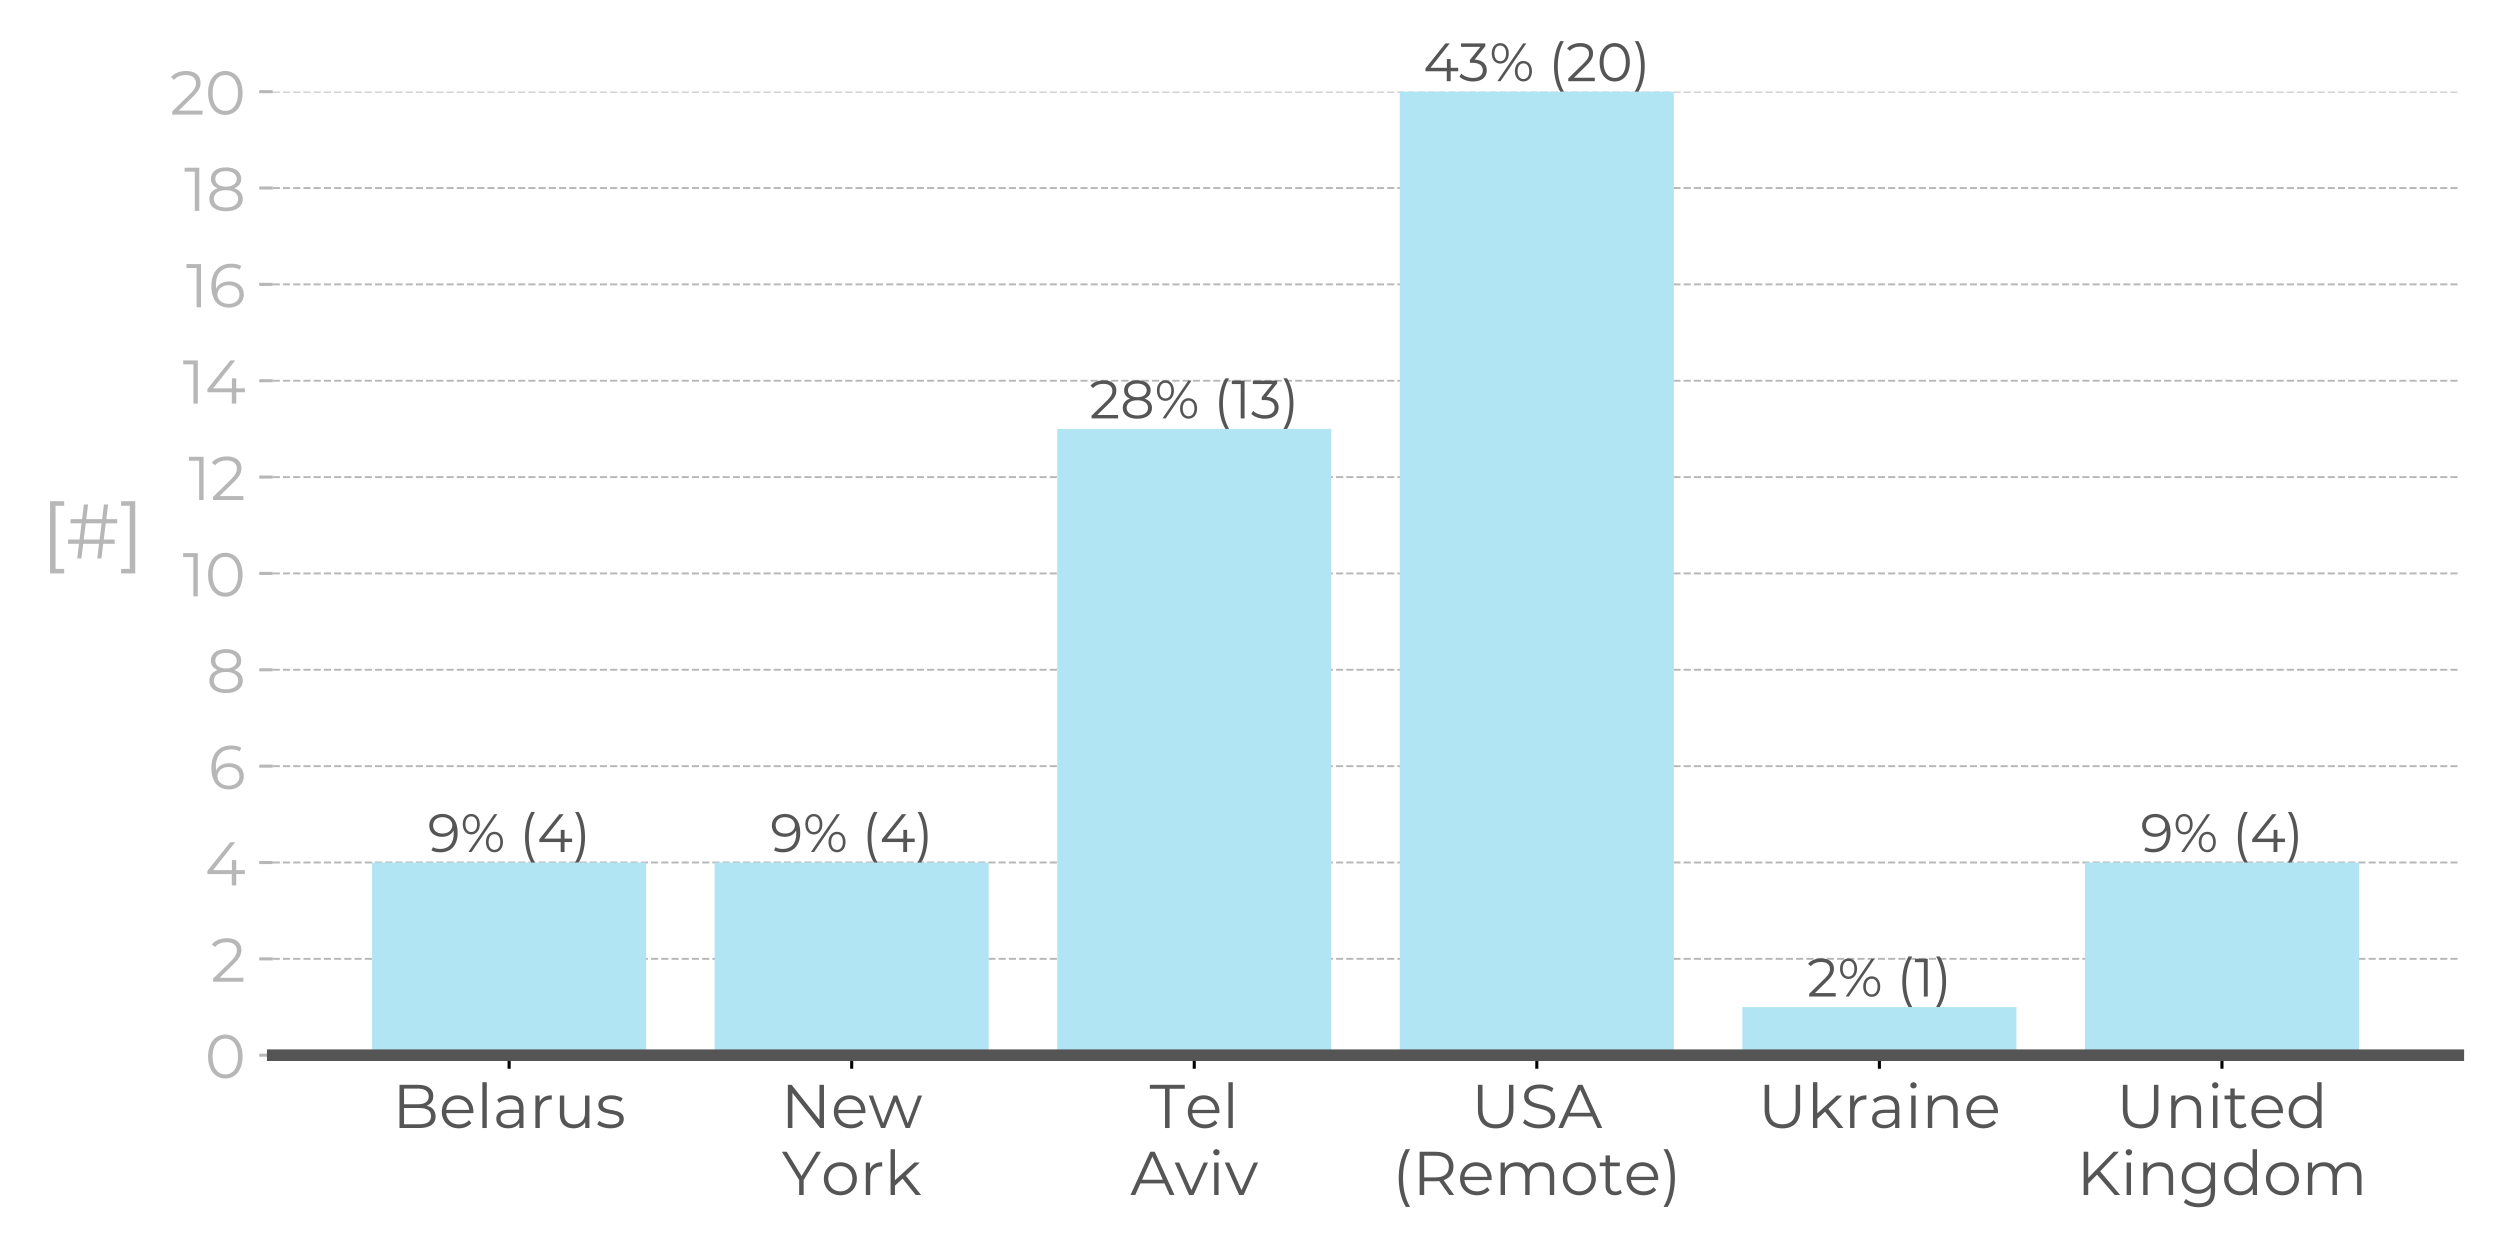
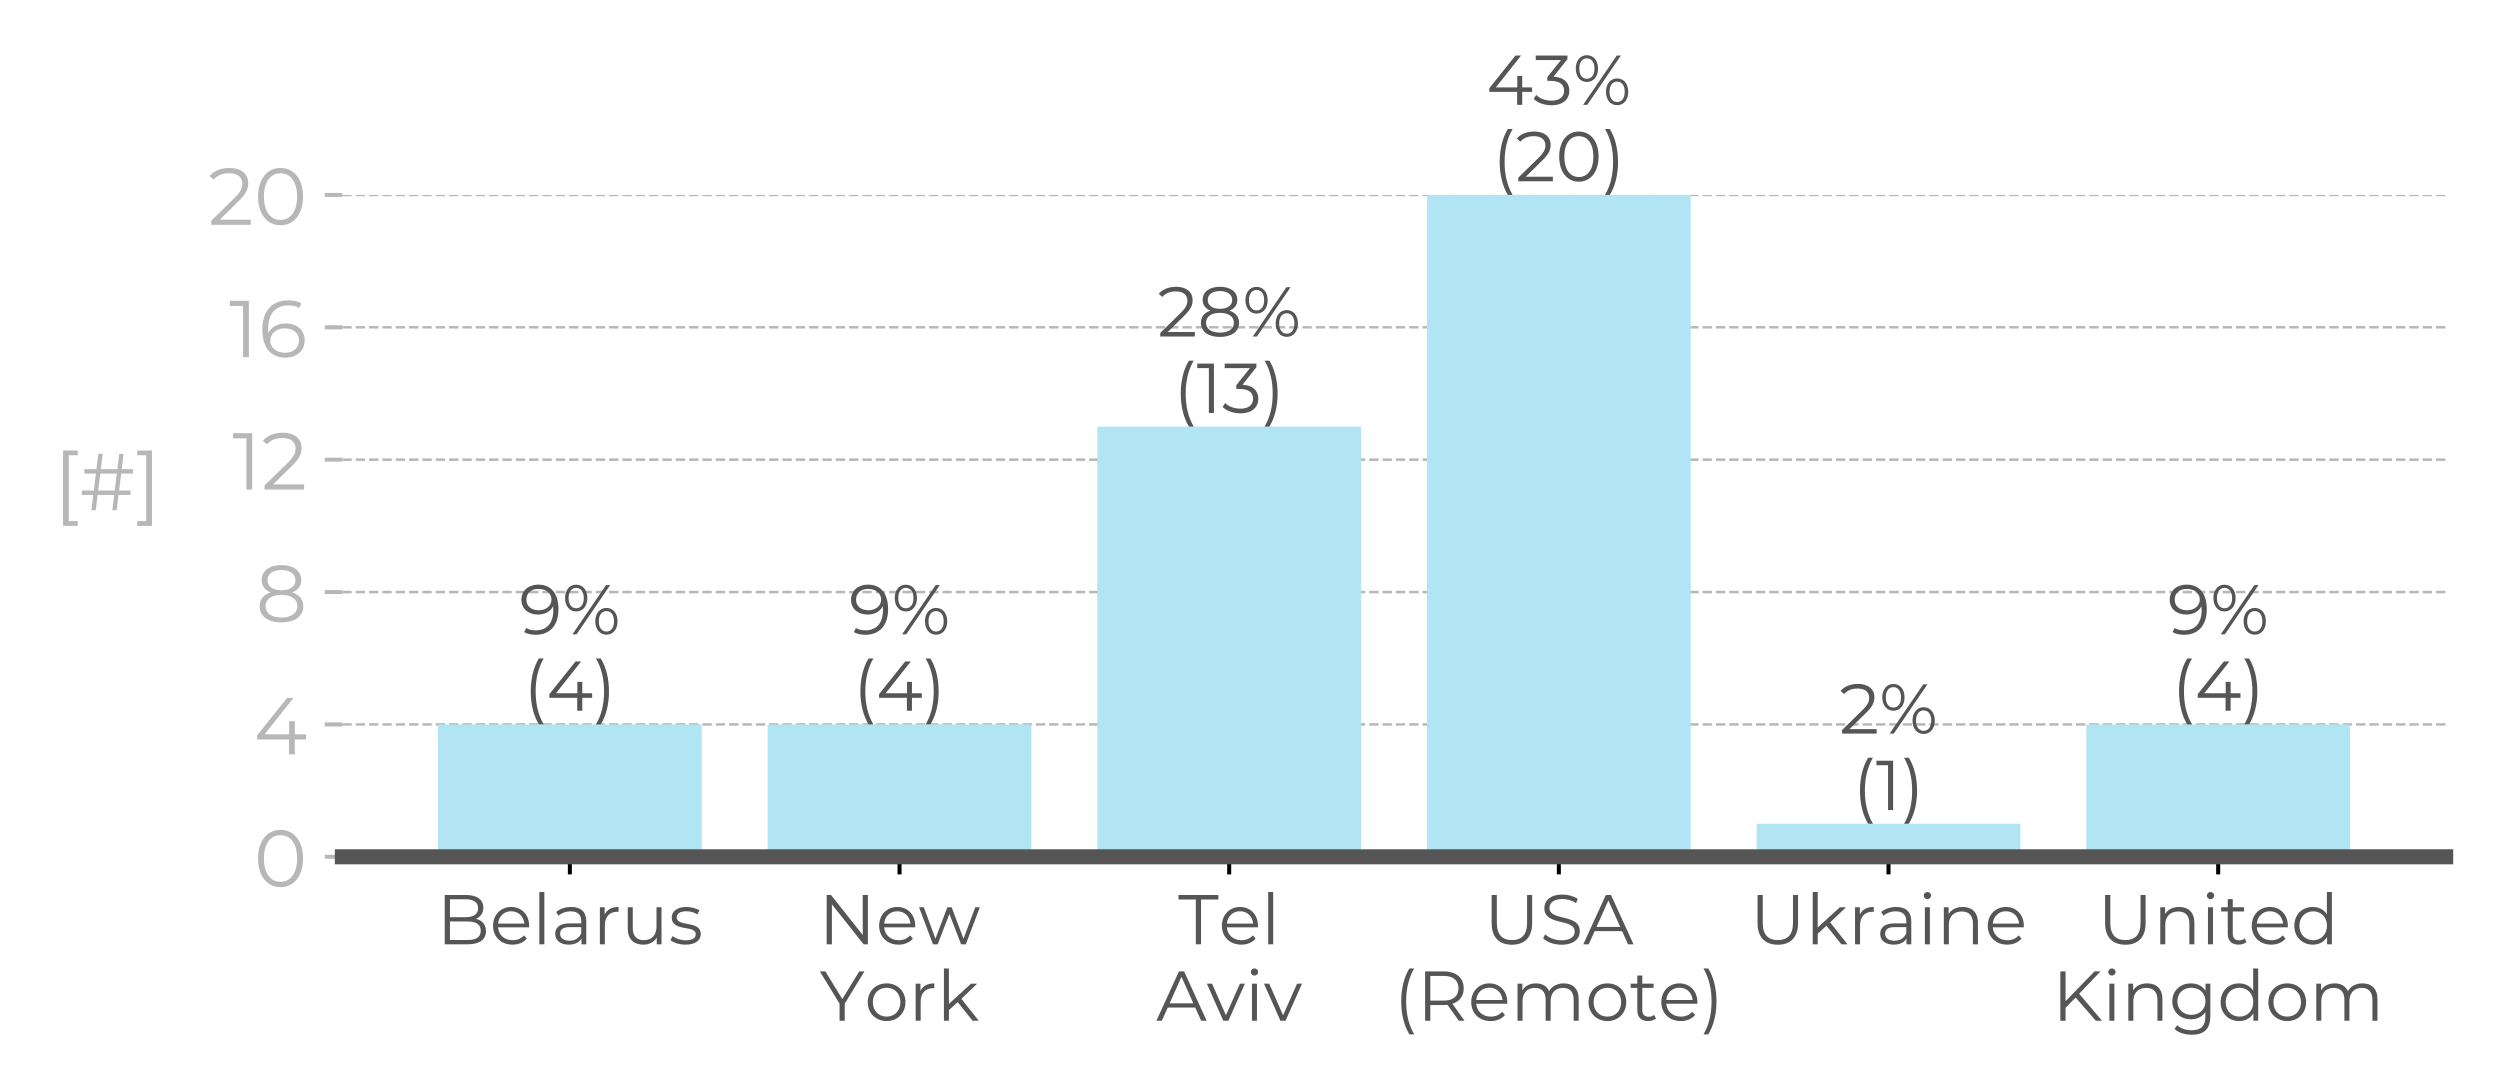
- <svg xmlns="http://www.w3.org/2000/svg" xmlns:xlink="http://www.w3.org/1999/xlink" width="648pt" height="324pt" viewBox="0 0 648 324" version="1.1">
+ <svg xmlns="http://www.w3.org/2000/svg" xmlns:xlink="http://www.w3.org/1999/xlink" width="496.8pt" height="216pt" viewBox="0 0 496.8 216" version="1.1">
  <defs>
    <style type="text/css">*{stroke-linejoin: round; stroke-linecap: butt}</style>
  </defs>
  <g id="figure_1">
    <g id="patch_1">
-       <path d="M 0 324  L 648 324  L 648 0  L 0 0  L 0 324  z " style="fill: none" />
+       <path d="M 0 216  L 496.8 216  L 496.8 0  L 0 0  L 0 216  z " style="fill: none" />
    </g>
    <g id="axes_1">
      <g id="patch_2">
-         <path d="M 70.695 273.512  L 637.2 273.512  L 637.2 23.76  L 70.695 23.76  L 70.695 273.512  z " style="fill: none" />
+         <path d="M 68.04 170.264  L 486 170.264  L 486 38.736  L 68.04 38.736  L 68.04 170.264  z " style="fill: none" />
      </g>
      <g id="matplotlib.axis_1">
        <g id="xtick_1">
          <g id="line2d_1">
            <defs>
-               <path id="m03cb2750bc" d="M 0 0  L 0 3.5  " style="stroke: #000000; stroke-width: 0.8" />
+               <path id="mdd202eb6e7" d="M 0 0  L 0 3.5  " style="stroke: #000000; stroke-width: 0.8" />
            </defs>
            <g>
-               <use xlink:href="#m03cb2750bc" x="131.963" y="273.512" style="stroke: #000000; stroke-width: 0.8" />
+               <use xlink:href="#mdd202eb6e7" x="113.243" y="170.264" style="stroke: #000000; stroke-width: 0.8" />
            </g>
          </g>
          <g id="text_1">
-             <g style="fill: #555555" transform="translate(101.7215 292.3845)scale(0.16 -0.16)">
+             <g style="fill: #555555" transform="translate(86.78148 187.6524)scale(0.14 -0.14)">
              <defs>
                <path id="Montserrat-Regular-42" d="M 3552 2310  C 3962 2477 4237 2816 4237 3328  C 4237 4058 3661 4480 2662 4480  L 730 4480  L 730 0  L 2790 0  C 3910 0 4474 435 4474 1197  C 4474 1805 4128 2182 3552 2310  z M 2630 4090  C 3347 4090 3763 3814 3763 3277  C 3763 2739 3347 2464 2630 2464  L 1203 2464  L 1203 4090  L 2630 4090  z M 2784 390  L 1203 390  L 1203 2074  L 2784 2074  C 3571 2074 4000 1818 4000 1235  C 4000 646 3571 390 2784 390  z " transform="scale(0.015625)" />
                <path id="Montserrat-Regular-65" d="M 3571 1683  C 3571 2694 2886 3392 1939 3392  C 992 3392 294 2682 294 1683  C 294 685 1011 -32 2061 -32  C 2592 -32 3059 160 3360 518  L 3104 813  C 2848 518 2483 371 2074 371  C 1338 371 800 838 749 1542  L 3565 1542  C 3565 1594 3571 1645 3571 1683  z M 1939 3002  C 2598 3002 3078 2541 3136 1882  L 749 1882  C 806 2541 1286 3002 1939 3002  z " transform="scale(0.015625)" />
                <path id="Montserrat-Regular-6c" d="M 634 0  L 1088 0  L 1088 4749  L 634 4749  L 634 0  z " transform="scale(0.015625)" />
                <path id="Montserrat-Regular-61" d="M 1811 3392  C 1280 3392 781 3226 442 2938  L 646 2598  C 922 2842 1331 2995 1766 2995  C 2394 2995 2720 2682 2720 2106  L 2720 1901  L 1651 1901  C 685 1901 352 1466 352 947  C 352 365 819 -32 1581 -32  C 2138 -32 2534 179 2739 525  L 2739 0  L 3174 0  L 3174 2086  C 3174 2957 2682 3392 1811 3392  z M 1651 326  C 1114 326 800 570 800 960  C 800 1306 1011 1562 1664 1562  L 2720 1562  L 2720 1011  C 2541 570 2163 326 1651 326  z " transform="scale(0.015625)" />
                <path id="Montserrat-Regular-72" d="M 1069 2707  L 1069 3366  L 634 3366  L 634 0  L 1088 0  L 1088 1715  C 1088 2509 1517 2957 2221 2957  C 2253 2957 2291 2950 2330 2950  L 2330 3392  C 1709 3392 1280 3155 1069 2707  z " transform="scale(0.015625)" />
                <path id="Montserrat-Regular-75" d="M 3213 3366  L 3213 1600  C 3213 832 2771 378 2067 378  C 1427 378 1056 742 1056 1459  L 1056 3366  L 602 3366  L 602 1414  C 602 448 1165 -32 2022 -32  C 2560 -32 2995 205 3232 614  L 3232 0  L 3667 0  L 3667 3366  L 3213 3366  z " transform="scale(0.015625)" />
                <path id="Montserrat-Regular-73" d="M 1536 -32  C 2413 -32 2925 346 2925 928  C 2925 2221 742 1536 742 2445  C 742 2765 1011 3002 1619 3002  C 1965 3002 2317 2918 2611 2714  L 2810 3078  C 2528 3270 2054 3392 1619 3392  C 762 3392 288 2982 288 2432  C 288 1101 2470 1792 2470 915  C 2470 582 2208 365 1568 365  C 1094 365 640 531 371 742  L 166 384  C 442 147 979 -32 1536 -32  z " transform="scale(0.015625)" />
              </defs>
              <use xlink:href="#Montserrat-Regular-42" />
              <use xlink:href="#Montserrat-Regular-65" x="75.4" />
              <use xlink:href="#Montserrat-Regular-6c" x="135.8" />
              <use xlink:href="#Montserrat-Regular-61" x="162.7" />
              <use xlink:href="#Montserrat-Regular-72" x="221.7" />
              <use xlink:href="#Montserrat-Regular-75" x="261.8" />
              <use xlink:href="#Montserrat-Regular-73" x="329.1" />
            </g>
          </g>
        </g>
        <g id="xtick_2">
          <g id="line2d_2">
            <g>
-               <use xlink:href="#m03cb2750bc" x="220.757" y="273.512" style="stroke: #000000; stroke-width: 0.8" />
+               <use xlink:href="#mdd202eb6e7" x="178.754" y="170.264" style="stroke: #000000; stroke-width: 0.8" />
            </g>
          </g>
          <g id="text_2">
-             <g style="fill: #555555" transform="translate(202.3879 292.3845)scale(0.16 -0.16)">
+             <g style="fill: #555555" transform="translate(162.6809 187.6524)scale(0.14 -0.14)">
              <defs>
                <path id="Montserrat-Regular-4e" d="M 4006 4480  L 4006 845  L 1120 4480  L 730 4480  L 730 0  L 1203 0  L 1203 3635  L 4083 0  L 4474 0  L 4474 4480  L 4006 4480  z " transform="scale(0.015625)" />
                <path id="Montserrat-Regular-77" d="M 5158 3366  L 4090 506  L 3014 3366  L 2624 3366  L 1542 506  L 486 3366  L 51 3366  L 1318 0  L 1747 0  L 2810 2758  L 3872 0  L 4301 0  L 5574 3366  L 5158 3366  z " transform="scale(0.015625)" />
              </defs>
              <use xlink:href="#Montserrat-Regular-4e" />
              <use xlink:href="#Montserrat-Regular-65" x="81.3" />
              <use xlink:href="#Montserrat-Regular-77" x="141.7" />
            </g>
-             <g style="fill: #555555" transform="translate(202.6454 309.7365)scale(0.16 -0.16)">
+             <g style="fill: #555555" transform="translate(162.9062 202.8354)scale(0.14 -0.14)">
              <defs>
                <path id="Montserrat-Regular-59" d="M 4058 4480  L 3584 4480  L 2048 1965  L 512 4480  L 6 4480  L 1798 1549  L 1798 0  L 2266 0  L 2266 1549  L 4058 4480  z " transform="scale(0.015625)" />
                <path id="Montserrat-Regular-6f" d="M 2010 -32  C 2995 -32 3718 685 3718 1683  C 3718 2682 2995 3392 2010 3392  C 1024 3392 294 2682 294 1683  C 294 685 1024 -32 2010 -32  z M 2010 371  C 1293 371 755 896 755 1683  C 755 2470 1293 2995 2010 2995  C 2726 2995 3258 2470 3258 1683  C 3258 896 2726 371 2010 371  z " transform="scale(0.015625)" />
                <path id="Montserrat-Regular-6b" d="M 3238 0  L 3795 0  L 2221 1990  L 3661 3366  L 3098 3366  L 1088 1530  L 1088 4749  L 634 4749  L 634 0  L 1088 0  L 1088 960  L 1882 1690  L 3238 0  z " transform="scale(0.015625)" />
              </defs>
              <use xlink:href="#Montserrat-Regular-59" />
              <use xlink:href="#Montserrat-Regular-6f" x="63.5" />
              <use xlink:href="#Montserrat-Regular-72" x="126.2" />
              <use xlink:href="#Montserrat-Regular-6b" x="166.3" />
            </g>
          </g>
        </g>
        <g id="xtick_3">
          <g id="line2d_3">
            <g>
-               <use xlink:href="#m03cb2750bc" x="309.551" y="273.512" style="stroke: #000000; stroke-width: 0.8" />
+               <use xlink:href="#mdd202eb6e7" x="244.265" y="170.264" style="stroke: #000000; stroke-width: 0.8" />
            </g>
          </g>
          <g id="text_3">
-             <g style="fill: #555555" transform="translate(297.9731 292.3845)scale(0.16 -0.16)">
+             <g style="fill: #555555" transform="translate(234.1342 187.6524)scale(0.14 -0.14)">
              <defs>
                <path id="Montserrat-Regular-54" d="M 1600 0  L 2074 0  L 2074 4070  L 3648 4070  L 3648 4480  L 26 4480  L 26 4070  L 1600 4070  L 1600 0  z " transform="scale(0.015625)" />
              </defs>
              <use xlink:href="#Montserrat-Regular-54" />
              <use xlink:href="#Montserrat-Regular-65" x="57.4" />
              <use xlink:href="#Montserrat-Regular-6c" x="117.8" />
            </g>
-             <g style="fill: #555555" transform="translate(292.9893 309.7365)scale(0.16 -0.16)">
+             <g style="fill: #555555" transform="translate(229.7734 202.8354)scale(0.14 -0.14)">
              <defs>
                <path id="Montserrat-Regular-41" d="M 4077 0  L 4576 0  L 2528 4480  L 2061 4480  L 13 0  L 506 0  L 1043 1197  L 3539 1197  L 4077 0  z M 1216 1581  L 2291 3987  L 3366 1581  L 1216 1581  z " transform="scale(0.015625)" />
                <path id="Montserrat-Regular-76" d="M 3014 3366  L 1741 499  L 480 3366  L 6 3366  L 1498 0  L 1965 0  L 3462 3366  L 3014 3366  z " transform="scale(0.015625)" />
                <path id="Montserrat-Regular-69" d="M 864 4102  C 1056 4102 1197 4250 1197 4435  C 1197 4608 1050 4749 864 4749  C 678 4749 531 4602 531 4429  C 531 4250 678 4102 864 4102  z M 634 0  L 1088 0  L 1088 3366  L 634 3366  L 634 0  z " transform="scale(0.015625)" />
              </defs>
              <use xlink:href="#Montserrat-Regular-41" />
              <use xlink:href="#Montserrat-Regular-76" x="71.7" />
              <use xlink:href="#Montserrat-Regular-69" x="125.9" />
              <use xlink:href="#Montserrat-Regular-76" x="152.8" />
            </g>
          </g>
        </g>
        <g id="xtick_4">
          <g id="line2d_4">
            <g>
-               <use xlink:href="#m03cb2750bc" x="398.344" y="273.512" style="stroke: #000000; stroke-width: 0.8" />
+               <use xlink:href="#mdd202eb6e7" x="309.775" y="170.264" style="stroke: #000000; stroke-width: 0.8" />
            </g>
          </g>
          <g id="text_4">
-             <g style="fill: #555555" transform="translate(381.3519 292.3845)scale(0.16 -0.16)">
+             <g style="fill: #555555" transform="translate(294.907 187.6524)scale(0.14 -0.14)">
              <defs>
                <path id="Montserrat-Regular-55" d="M 2534 -38  C 3680 -38 4371 627 4371 1914  L 4371 4480  L 3910 4480  L 3910 1933  C 3910 870 3411 384 2534 384  C 1664 384 1165 870 1165 1933  L 1165 4480  L 691 4480  L 691 1914  C 691 627 1389 -38 2534 -38  z " transform="scale(0.015625)" />
                <path id="Montserrat-Regular-53" d="M 1965 -38  C 3110 -38 3635 525 3635 1184  C 3635 2816 877 2074 877 3302  C 877 3750 1242 4115 2061 4115  C 2458 4115 2906 3994 3290 3744  L 3450 4122  C 3091 4371 2566 4518 2061 4518  C 922 4518 410 3949 410 3290  C 410 1632 3168 2387 3168 1158  C 3168 717 2803 365 1965 365  C 1376 365 806 595 486 909  L 301 544  C 634 198 1293 -38 1965 -38  z " transform="scale(0.015625)" />
              </defs>
              <use xlink:href="#Montserrat-Regular-55" />
              <use xlink:href="#Montserrat-Regular-53" x="79.2" />
              <use xlink:href="#Montserrat-Regular-41" x="140.7" />
            </g>
-             <g style="fill: #555555" transform="translate(360.8794 309.7365)scale(0.16 -0.16)">
+             <g style="fill: #555555" transform="translate(276.9936 202.8354)scale(0.14 -0.14)">
              <defs>
                <path id="Montserrat-Regular-28" d="M 1408 -1242  L 1843 -1242  C 1338 -365 1114 614 1114 1754  C 1114 2893 1338 3872 1843 4749  L 1408 4749  C 934 3987 666 2931 666 1754  C 666 576 934 -467 1408 -1242  z " transform="scale(0.015625)" />
                <path id="Montserrat-Regular-52" d="M 4307 0  L 3213 1536  C 3866 1747 4237 2240 4237 2944  C 4237 3904 3546 4480 2406 4480  L 730 4480  L 730 0  L 1203 0  L 1203 1421  L 2406 1421  C 2534 1421 2650 1427 2765 1440  L 3789 0  L 4307 0  z M 2394 1824  L 1203 1824  L 1203 4070  L 2394 4070  C 3290 4070 3763 3661 3763 2944  C 3763 2240 3290 1824 2394 1824  z " transform="scale(0.015625)" />
                <path id="Montserrat-Regular-6d" d="M 4832 3392  C 4224 3392 3744 3117 3501 2682  C 3296 3155 2861 3392 2304 3392  C 1741 3392 1306 3155 1069 2752  L 1069 3366  L 634 3366  L 634 0  L 1088 0  L 1088 1766  C 1088 2534 1530 2982 2214 2982  C 2829 2982 3187 2618 3187 1907  L 3187 0  L 3642 0  L 3642 1766  C 3642 2534 4077 2982 4768 2982  C 5376 2982 5734 2618 5734 1907  L 5734 0  L 6189 0  L 6189 1952  C 6189 2918 5651 3392 4832 3392  z " transform="scale(0.015625)" />
                <path id="Montserrat-Regular-74" d="M 2246 531  C 2118 416 1933 358 1747 358  C 1370 358 1165 576 1165 973  L 1165 2982  L 2189 2982  L 2189 3366  L 1165 3366  L 1165 4102  L 710 4102  L 710 3366  L 109 3366  L 109 2982  L 710 2982  L 710 947  C 710 326 1062 -32 1696 -32  C 1958 -32 2227 45 2406 205  L 2246 531  z " transform="scale(0.015625)" />
                <path id="Montserrat-Regular-29" d="M 691 -1242  C 1171 -467 1440 576 1440 1754  C 1440 2931 1171 3987 691 4749  L 256 4749  C 768 3872 992 2893 992 1754  C 992 614 768 -365 256 -1242  L 691 -1242  z " transform="scale(0.015625)" />
              </defs>
              <use xlink:href="#Montserrat-Regular-28" />
              <use xlink:href="#Montserrat-Regular-52" x="32.9" />
              <use xlink:href="#Montserrat-Regular-65" x="105.2" />
              <use xlink:href="#Montserrat-Regular-6d" x="165.6" />
              <use xlink:href="#Montserrat-Regular-6f" x="271.7" />
              <use xlink:href="#Montserrat-Regular-74" x="334.4" />
              <use xlink:href="#Montserrat-Regular-65" x="375" />
              <use xlink:href="#Montserrat-Regular-29" x="435.4" />
            </g>
          </g>
        </g>
        <g id="xtick_5">
          <g id="line2d_5">
            <g>
-               <use xlink:href="#m03cb2750bc" x="487.138" y="273.512" style="stroke: #000000; stroke-width: 0.8" />
+               <use xlink:href="#mdd202eb6e7" x="375.286" y="170.264" style="stroke: #000000; stroke-width: 0.8" />
            </g>
          </g>
          <g id="text_5">
-             <g style="fill: #555555" transform="translate(455.6658 292.3845)scale(0.16 -0.16)">
+             <g style="fill: #555555" transform="translate(347.748 187.6524)scale(0.14 -0.14)">
              <defs>
                <path id="Montserrat-Regular-6e" d="M 2349 3392  C 1766 3392 1312 3155 1069 2746  L 1069 3366  L 634 3366  L 634 0  L 1088 0  L 1088 1766  C 1088 2534 1542 2982 2266 2982  C 2906 2982 3277 2618 3277 1907  L 3277 0  L 3731 0  L 3731 1952  C 3731 2918 3168 3392 2349 3392  z " transform="scale(0.015625)" />
              </defs>
              <use xlink:href="#Montserrat-Regular-55" />
              <use xlink:href="#Montserrat-Regular-6b" x="79.2" />
              <use xlink:href="#Montserrat-Regular-72" x="139.3" />
              <use xlink:href="#Montserrat-Regular-61" x="179.4" />
              <use xlink:href="#Montserrat-Regular-69" x="238.4" />
              <use xlink:href="#Montserrat-Regular-6e" x="265.3" />
              <use xlink:href="#Montserrat-Regular-65" x="333" />
            </g>
          </g>
        </g>
        <g id="xtick_6">
          <g id="line2d_6">
            <g>
-               <use xlink:href="#m03cb2750bc" x="575.932" y="273.512" style="stroke: #000000; stroke-width: 0.8" />
+               <use xlink:href="#mdd202eb6e7" x="440.797" y="170.264" style="stroke: #000000; stroke-width: 0.8" />
            </g>
          </g>
          <g id="text_6">
-             <g style="fill: #555555" transform="translate(548.5235 292.3845)scale(0.16 -0.16)">
+             <g style="fill: #555555" transform="translate(416.8148 187.6524)scale(0.14 -0.14)">
              <defs>
                <path id="Montserrat-Regular-64" d="M 3251 4749  L 3251 2726  C 2970 3162 2509 3392 1971 3392  C 1011 3392 294 2701 294 1683  C 294 666 1011 -32 1971 -32  C 2528 -32 2995 211 3270 666  L 3270 0  L 3706 0  L 3706 4749  L 3251 4749  z M 2010 371  C 1293 371 755 896 755 1683  C 755 2470 1293 2995 2010 2995  C 2720 2995 3258 2470 3258 1683  C 3258 896 2720 371 2010 371  z " transform="scale(0.015625)" />
              </defs>
              <use xlink:href="#Montserrat-Regular-55" />
              <use xlink:href="#Montserrat-Regular-6e" x="79.2" />
              <use xlink:href="#Montserrat-Regular-69" x="146.9" />
              <use xlink:href="#Montserrat-Regular-74" x="173.8" />
              <use xlink:href="#Montserrat-Regular-65" x="214.4" />
              <use xlink:href="#Montserrat-Regular-64" x="274.8" />
            </g>
-             <g style="fill: #555555" transform="translate(538.261 309.7365)scale(0.16 -0.16)">
+             <g style="fill: #555555" transform="translate(407.8351 202.8354)scale(0.14 -0.14)">
              <defs>
                <path id="Montserrat-Regular-4b" d="M 3949 0  L 4512 0  L 2438 2451  L 4378 4480  L 3834 4480  L 1203 1773  L 1203 4480  L 730 4480  L 730 0  L 1203 0  L 1203 1178  L 2118 2106  L 3949 0  z " transform="scale(0.015625)" />
                <path id="Montserrat-Regular-67" d="M 3315 3366  L 3315 2720  C 3034 3162 2547 3392 1984 3392  C 1024 3392 294 2733 294 1766  C 294 800 1024 128 1984 128  C 2534 128 3014 352 3296 781  L 3296 352  C 3296 -480 2906 -870 2054 -870  C 1536 -870 1050 -698 730 -410  L 499 -755  C 851 -1088 1453 -1274 2067 -1274  C 3181 -1274 3750 -749 3750 410  L 3750 3366  L 3315 3366  z M 2029 531  C 1286 531 755 1037 755 1766  C 755 2496 1286 2995 2029 2995  C 2771 2995 3309 2496 3309 1766  C 3309 1037 2771 531 2029 531  z " transform="scale(0.015625)" />
              </defs>
              <use xlink:href="#Montserrat-Regular-4b" />
              <use xlink:href="#Montserrat-Regular-69" x="71.1" />
              <use xlink:href="#Montserrat-Regular-6e" x="98" />
              <use xlink:href="#Montserrat-Regular-67" x="165.7" />
              <use xlink:href="#Montserrat-Regular-64" x="234.3" />
              <use xlink:href="#Montserrat-Regular-6f" x="302.1" />
              <use xlink:href="#Montserrat-Regular-6d" x="364.8" />
            </g>
          </g>
        </g>
      </g>
      <g id="matplotlib.axis_2">
        <g id="ytick_1">
          <g id="line2d_7">
-             <path d="M 70.695 273.512  L 637.2 273.512  " clip-path="url(#p6450c59e7a)" style="fill: none; stroke-dasharray: 1.85,0.8; stroke-dashoffset: 0; stroke: #b7b7b7; stroke-width: 0.5" />
+             <path d="M 68.04 170.264  L 486 170.264  " clip-path="url(#p6e3cf4180e)" style="fill: none; stroke-dasharray: 1.85,0.8; stroke-dashoffset: 0; stroke: #b7b7b7; stroke-width: 0.5" />
          </g>
          <g id="line2d_8">
            <defs>
-               <path id="m29f093a8fb" d="M 0 0  L -3.5 0  " style="stroke: #b7b7b7; stroke-width: 0.8" />
+               <path id="m1b9f82dbdc" d="M 0 0  L -3.5 0  " style="stroke: #b7b7b7; stroke-width: 0.8" />
            </defs>
            <g>
-               <use xlink:href="#m29f093a8fb" x="70.695" y="273.512" style="fill: #b7b7b7; stroke: #b7b7b7; stroke-width: 0.8" />
+               <use xlink:href="#m1b9f82dbdc" x="68.04" y="170.264" style="fill: #b7b7b7; stroke: #b7b7b7; stroke-width: 0.8" />
            </g>
          </g>
          <g id="text_7">
-             <g style="fill: #b7b7b7" transform="translate(53.1025 279.4482)scale(0.16 -0.16)">
+             <g style="fill: #b7b7b7" transform="translate(50.4475 176.2003)scale(0.16 -0.16)">
              <defs>
                <path id="Montserrat-Regular-30" d="M 2118 -38  C 3155 -38 3910 813 3910 2240  C 3910 3667 3155 4518 2118 4518  C 1082 4518 333 3667 333 2240  C 333 813 1082 -38 2118 -38  z M 2118 384  C 1338 384 800 1043 800 2240  C 800 3437 1338 4096 2118 4096  C 2899 4096 3437 3437 3437 2240  C 3437 1043 2899 384 2118 384  z " transform="scale(0.015625)" />
              </defs>
              <use xlink:href="#Montserrat-Regular-30" />
            </g>
          </g>
        </g>
        <g id="ytick_2">
          <g id="line2d_9">
-             <path d="M 70.695 248.537  L 637.2 248.537  " clip-path="url(#p6450c59e7a)" style="fill: none; stroke-dasharray: 1.85,0.8; stroke-dashoffset: 0; stroke: #b7b7b7; stroke-width: 0.5" />
+             <path d="M 68.04 143.958  L 486 143.958  " clip-path="url(#p6e3cf4180e)" style="fill: none; stroke-dasharray: 1.85,0.8; stroke-dashoffset: 0; stroke: #b7b7b7; stroke-width: 0.5" />
          </g>
          <g id="line2d_10">
            <g>
-               <use xlink:href="#m29f093a8fb" x="70.695" y="248.537" style="fill: #b7b7b7; stroke: #b7b7b7; stroke-width: 0.8" />
+               <use xlink:href="#m1b9f82dbdc" x="68.04" y="143.958" style="fill: #b7b7b7; stroke: #b7b7b7; stroke-width: 0.8" />
            </g>
          </g>
          <g id="text_8">
-             <g style="fill: #b7b7b7" transform="translate(54.6075 254.4731)scale(0.16 -0.16)">
-               <defs>
-                 <path id="Montserrat-Regular-32" d="M 928 410  L 2451 1907  C 3053 2496 3187 2880 3187 3309  C 3187 4058 2611 4518 1702 4518  C 1018 4518 461 4288 115 3878  L 442 3597  C 736 3936 1139 4096 1664 4096  C 2349 4096 2714 3776 2714 3258  C 2714 2950 2618 2650 2112 2150  L 250 326  L 250 0  L 3392 0  L 3392 410  L 928 410  z " transform="scale(0.015625)" />
-               </defs>
-               <use xlink:href="#Montserrat-Regular-32" />
+             <g style="fill: #b7b7b7" transform="translate(50.465 149.8947)scale(0.16 -0.16)">
+               <defs>
+                 <path id="Montserrat-Regular-34" d="M 4141 1587  L 3245 1587  L 3245 2624  L 2797 2624  L 2797 1587  L 851 1587  L 3142 4480  L 2630 4480  L 256 1510  L 256 1178  L 2784 1178  L 2784 0  L 3245 0  L 3245 1178  L 4141 1178  L 4141 1587  z " transform="scale(0.015625)" />
+               </defs>
+               <use xlink:href="#Montserrat-Regular-34" />
            </g>
          </g>
        </g>
        <g id="ytick_3">
          <g id="line2d_11">
-             <path d="M 70.695 223.562  L 637.2 223.562  " clip-path="url(#p6450c59e7a)" style="fill: none; stroke-dasharray: 1.85,0.8; stroke-dashoffset: 0; stroke: #b7b7b7; stroke-width: 0.5" />
+             <path d="M 68.04 117.653  L 486 117.653  " clip-path="url(#p6e3cf4180e)" style="fill: none; stroke-dasharray: 1.85,0.8; stroke-dashoffset: 0; stroke: #b7b7b7; stroke-width: 0.5" />
          </g>
          <g id="line2d_12">
            <g>
-               <use xlink:href="#m29f093a8fb" x="70.695" y="223.562" style="fill: #b7b7b7; stroke: #b7b7b7; stroke-width: 0.8" />
+               <use xlink:href="#m1b9f82dbdc" x="68.04" y="117.653" style="fill: #b7b7b7; stroke: #b7b7b7; stroke-width: 0.8" />
            </g>
          </g>
          <g id="text_9">
-             <g style="fill: #b7b7b7" transform="translate(53.12 229.4978)scale(0.16 -0.16)">
-               <defs>
-                 <path id="Montserrat-Regular-34" d="M 4141 1587  L 3245 1587  L 3245 2624  L 2797 2624  L 2797 1587  L 851 1587  L 3142 4480  L 2630 4480  L 256 1510  L 256 1178  L 2784 1178  L 2784 0  L 3245 0  L 3245 1178  L 4141 1178  L 4141 1587  z " transform="scale(0.015625)" />
-               </defs>
-               <use xlink:href="#Montserrat-Regular-34" />
+             <g style="fill: #b7b7b7" transform="translate(50.8325 123.5891)scale(0.16 -0.16)">
+               <defs>
+                 <path id="Montserrat-Regular-38" d="M 2899 2349  C 3360 2528 3616 2867 3616 3334  C 3616 4064 2982 4518 2035 4518  C 1088 4518 467 4064 467 3334  C 467 2867 717 2528 1171 2349  C 614 2163 307 1786 307 1248  C 307 454 960 -38 2035 -38  C 3104 -38 3776 454 3776 1248  C 3776 1779 3462 2163 2899 2349  z M 928 3322  C 928 3821 1357 4128 2035 4128  C 2707 4128 3149 3821 3149 3315  C 3149 2829 2733 2515 2035 2515  C 1338 2515 928 2829 928 3322  z M 2035 352  C 1242 352 774 698 774 1254  C 774 1805 1242 2150 2035 2150  C 2829 2150 3302 1805 3302 1254  C 3302 698 2829 352 2035 352  z " transform="scale(0.015625)" />
+               </defs>
+               <use xlink:href="#Montserrat-Regular-38" />
            </g>
          </g>
        </g>
        <g id="ytick_4">
          <g id="line2d_13">
-             <path d="M 70.695 198.586  L 637.2 198.586  " clip-path="url(#p6450c59e7a)" style="fill: none; stroke-dasharray: 1.85,0.8; stroke-dashoffset: 0; stroke: #b7b7b7; stroke-width: 0.5" />
+             <path d="M 68.04 91.347  L 486 91.347  " clip-path="url(#p6e3cf4180e)" style="fill: none; stroke-dasharray: 1.85,0.8; stroke-dashoffset: 0; stroke: #b7b7b7; stroke-width: 0.5" />
          </g>
          <g id="line2d_14">
            <g>
-               <use xlink:href="#m29f093a8fb" x="70.695" y="198.586" style="fill: #b7b7b7; stroke: #b7b7b7; stroke-width: 0.8" />
+               <use xlink:href="#m1b9f82dbdc" x="68.04" y="91.347" style="fill: #b7b7b7; stroke: #b7b7b7; stroke-width: 0.8" />
            </g>
          </g>
          <g id="text_10">
-             <g style="fill: #b7b7b7" transform="translate(53.95 204.5226)scale(0.16 -0.16)">
-               <defs>
-                 <path id="Montserrat-Regular-36" d="M 2189 2682  C 1568 2682 1043 2406 819 1914  C 806 2048 800 2176 800 2278  C 800 3494 1421 4115 2387 4115  C 2720 4115 3027 4058 3258 3904  L 3443 4275  C 3162 4448 2784 4518 2381 4518  C 1165 4518 333 3725 333 2202  C 333 787 979 -38 2170 -38  C 3040 -38 3699 499 3699 1338  C 3699 2157 3078 2682 2189 2682  z M 2150 352  C 1376 352 966 819 966 1312  C 966 1869 1434 2291 2118 2291  C 2810 2291 3245 1914 3245 1325  C 3245 730 2797 352 2150 352  z " transform="scale(0.015625)" />
-               </defs>
-               <use xlink:href="#Montserrat-Regular-36" />
+             <g style="fill: #b7b7b7" transform="translate(46.1775 97.28345)scale(0.16 -0.16)">
+               <defs>
+                 <path id="Montserrat-Regular-31" d="M 58 4480  L 58 4070  L 1114 4070  L 1114 0  L 1574 0  L 1574 4480  L 58 4480  z " transform="scale(0.015625)" />
+                 <path id="Montserrat-Regular-32" d="M 928 410  L 2451 1907  C 3053 2496 3187 2880 3187 3309  C 3187 4058 2611 4518 1702 4518  C 1018 4518 461 4288 115 3878  L 442 3597  C 736 3936 1139 4096 1664 4096  C 2349 4096 2714 3776 2714 3258  C 2714 2950 2618 2650 2112 2150  L 250 326  L 250 0  L 3392 0  L 3392 410  L 928 410  z " transform="scale(0.015625)" />
+               </defs>
+               <use xlink:href="#Montserrat-Regular-31" />
+               <use xlink:href="#Montserrat-Regular-32" x="36.1" />
            </g>
          </g>
        </g>
        <g id="ytick_5">
          <g id="line2d_15">
-             <path d="M 70.695 173.611  L 637.2 173.611  " clip-path="url(#p6450c59e7a)" style="fill: none; stroke-dasharray: 1.85,0.8; stroke-dashoffset: 0; stroke: #b7b7b7; stroke-width: 0.5" />
+             <path d="M 68.04 65.042  L 486 65.042  " clip-path="url(#p6e3cf4180e)" style="fill: none; stroke-dasharray: 1.85,0.8; stroke-dashoffset: 0; stroke: #b7b7b7; stroke-width: 0.5" />
          </g>
          <g id="line2d_16">
            <g>
-               <use xlink:href="#m29f093a8fb" x="70.695" y="173.611" style="fill: #b7b7b7; stroke: #b7b7b7; stroke-width: 0.8" />
+               <use xlink:href="#m1b9f82dbdc" x="68.04" y="65.042" style="fill: #b7b7b7; stroke: #b7b7b7; stroke-width: 0.8" />
            </g>
          </g>
          <g id="text_11">
-             <g style="fill: #b7b7b7" transform="translate(53.4875 179.5474)scale(0.16 -0.16)">
-               <defs>
-                 <path id="Montserrat-Regular-38" d="M 2899 2349  C 3360 2528 3616 2867 3616 3334  C 3616 4064 2982 4518 2035 4518  C 1088 4518 467 4064 467 3334  C 467 2867 717 2528 1171 2349  C 614 2163 307 1786 307 1248  C 307 454 960 -38 2035 -38  C 3104 -38 3776 454 3776 1248  C 3776 1779 3462 2163 2899 2349  z M 928 3322  C 928 3821 1357 4128 2035 4128  C 2707 4128 3149 3821 3149 3315  C 3149 2829 2733 2515 2035 2515  C 1338 2515 928 2829 928 3322  z M 2035 352  C 1242 352 774 698 774 1254  C 774 1805 1242 2150 2035 2150  C 2829 2150 3302 1805 3302 1254  C 3302 698 2829 352 2035 352  z " transform="scale(0.015625)" />
-               </defs>
-               <use xlink:href="#Montserrat-Regular-38" />
+             <g style="fill: #b7b7b7" transform="translate(45.52 70.97785)scale(0.16 -0.16)">
+               <defs>
+                 <path id="Montserrat-Regular-36" d="M 2189 2682  C 1568 2682 1043 2406 819 1914  C 806 2048 800 2176 800 2278  C 800 3494 1421 4115 2387 4115  C 2720 4115 3027 4058 3258 3904  L 3443 4275  C 3162 4448 2784 4518 2381 4518  C 1165 4518 333 3725 333 2202  C 333 787 979 -38 2170 -38  C 3040 -38 3699 499 3699 1338  C 3699 2157 3078 2682 2189 2682  z M 2150 352  C 1376 352 966 819 966 1312  C 966 1869 1434 2291 2118 2291  C 2810 2291 3245 1914 3245 1325  C 3245 730 2797 352 2150 352  z " transform="scale(0.015625)" />
+               </defs>
+               <use xlink:href="#Montserrat-Regular-31" />
+               <use xlink:href="#Montserrat-Regular-36" x="36.1" />
            </g>
          </g>
        </g>
        <g id="ytick_6">
          <g id="line2d_17">
-             <path d="M 70.695 148.636  L 637.2 148.636  " clip-path="url(#p6450c59e7a)" style="fill: none; stroke-dasharray: 1.85,0.8; stroke-dashoffset: 0; stroke: #b7b7b7; stroke-width: 0.5" />
+             <path d="M 68.04 38.736  L 486 38.736  " clip-path="url(#p6e3cf4180e)" style="fill: none; stroke-dasharray: 1.85,0.8; stroke-dashoffset: 0; stroke: #b7b7b7; stroke-width: 0.5" />
          </g>
          <g id="line2d_18">
            <g>
-               <use xlink:href="#m29f093a8fb" x="70.695" y="148.636" style="fill: #b7b7b7; stroke: #b7b7b7; stroke-width: 0.8" />
+               <use xlink:href="#m1b9f82dbdc" x="68.04" y="38.736" style="fill: #b7b7b7; stroke: #b7b7b7; stroke-width: 0.8" />
            </g>
          </g>
          <g id="text_12">
-             <g style="fill: #b7b7b7" transform="translate(47.3275 154.5722)scale(0.16 -0.16)">
-               <defs>
-                 <path id="Montserrat-Regular-31" d="M 58 4480  L 58 4070  L 1114 4070  L 1114 0  L 1574 0  L 1574 4480  L 58 4480  z " transform="scale(0.015625)" />
-               </defs>
-               <use xlink:href="#Montserrat-Regular-31" />
-               <use xlink:href="#Montserrat-Regular-30" x="36.1" />
-             </g>
-           </g>
-         </g>
-         <g id="ytick_7">
-           <g id="line2d_19">
-             <path d="M 70.695 123.661  L 637.2 123.661  " clip-path="url(#p6450c59e7a)" style="fill: none; stroke-dasharray: 1.85,0.8; stroke-dashoffset: 0; stroke: #b7b7b7; stroke-width: 0.5" />
-           </g>
-           <g id="line2d_20">
-             <g>
-               <use xlink:href="#m29f093a8fb" x="70.695" y="123.661" style="fill: #b7b7b7; stroke: #b7b7b7; stroke-width: 0.8" />
-             </g>
-           </g>
-           <g id="text_13">
-             <g style="fill: #b7b7b7" transform="translate(48.8325 129.597)scale(0.16 -0.16)">
-               <use xlink:href="#Montserrat-Regular-31" />
-               <use xlink:href="#Montserrat-Regular-32" x="36.1" />
-             </g>
-           </g>
-         </g>
-         <g id="ytick_8">
-           <g id="line2d_21">
-             <path d="M 70.695 98.686  L 637.2 98.686  " clip-path="url(#p6450c59e7a)" style="fill: none; stroke-dasharray: 1.85,0.8; stroke-dashoffset: 0; stroke: #b7b7b7; stroke-width: 0.5" />
-           </g>
-           <g id="line2d_22">
-             <g>
-               <use xlink:href="#m29f093a8fb" x="70.695" y="98.686" style="fill: #b7b7b7; stroke: #b7b7b7; stroke-width: 0.8" />
-             </g>
-           </g>
-           <g id="text_14">
-             <g style="fill: #b7b7b7" transform="translate(47.345 104.6218)scale(0.16 -0.16)">
-               <use xlink:href="#Montserrat-Regular-31" />
-               <use xlink:href="#Montserrat-Regular-34" x="36.1" />
-             </g>
-           </g>
-         </g>
-         <g id="ytick_9">
-           <g id="line2d_23">
-             <path d="M 70.695 73.71  L 637.2 73.71  " clip-path="url(#p6450c59e7a)" style="fill: none; stroke-dasharray: 1.85,0.8; stroke-dashoffset: 0; stroke: #b7b7b7; stroke-width: 0.5" />
-           </g>
-           <g id="line2d_24">
-             <g>
-               <use xlink:href="#m29f093a8fb" x="70.695" y="73.71" style="fill: #b7b7b7; stroke: #b7b7b7; stroke-width: 0.8" />
-             </g>
-           </g>
-           <g id="text_15">
-             <g style="fill: #b7b7b7" transform="translate(48.175 79.64665)scale(0.16 -0.16)">
-               <use xlink:href="#Montserrat-Regular-31" />
-               <use xlink:href="#Montserrat-Regular-36" x="36.1" />
-             </g>
-           </g>
-         </g>
-         <g id="ytick_10">
-           <g id="line2d_25">
-             <path d="M 70.695 48.735  L 637.2 48.735  " clip-path="url(#p6450c59e7a)" style="fill: none; stroke-dasharray: 1.85,0.8; stroke-dashoffset: 0; stroke: #b7b7b7; stroke-width: 0.5" />
-           </g>
-           <g id="line2d_26">
-             <g>
-               <use xlink:href="#m29f093a8fb" x="70.695" y="48.735" style="fill: #b7b7b7; stroke: #b7b7b7; stroke-width: 0.8" />
-             </g>
-           </g>
-           <g id="text_16">
-             <g style="fill: #b7b7b7" transform="translate(47.7125 54.67145)scale(0.16 -0.16)">
-               <use xlink:href="#Montserrat-Regular-31" />
-               <use xlink:href="#Montserrat-Regular-38" x="36.1" />
-             </g>
-           </g>
-         </g>
-         <g id="ytick_11">
-           <g id="line2d_27">
-             <path d="M 70.695 23.76  L 637.2 23.76  " clip-path="url(#p6450c59e7a)" style="fill: none; stroke-dasharray: 1.85,0.8; stroke-dashoffset: 0; stroke: #b7b7b7; stroke-width: 0.5" />
-           </g>
-           <g id="line2d_28">
-             <g>
-               <use xlink:href="#m29f093a8fb" x="70.695" y="23.76" style="fill: #b7b7b7; stroke: #b7b7b7; stroke-width: 0.8" />
-             </g>
-           </g>
-           <g id="text_17">
-             <g style="fill: #b7b7b7" transform="translate(44.015 29.69625)scale(0.16 -0.16)">
+             <g style="fill: #b7b7b7" transform="translate(41.36 44.67225)scale(0.16 -0.16)">
              <use xlink:href="#Montserrat-Regular-32" />
              <use xlink:href="#Montserrat-Regular-30" x="56.8" />
            </g>
          </g>
        </g>
-         <g id="text_18">
-           <g style="fill: #b7b7b7" transform="translate(10.69625 144.7548)scale(0.2 -0.2)">
+         <g id="text_13">
+           <g style="fill: #b7b7b7" transform="translate(10.705 101.395)scale(0.16 -0.16)">
            <defs>
              <path id="Montserrat-Regular-5b" d="M 730 -1242  L 1901 -1242  L 1901 -864  L 1184 -864  L 1184 4371  L 1901 4371  L 1901 4749  L 730 4749  L 730 -1242  z " transform="scale(0.015625)" />
              <path id="Montserrat-Regular-23" d="M 4262 2912  L 4262 3264  L 3360 3264  L 3507 4480  L 3162 4480  L 3014 3264  L 1696 3264  L 1850 4480  L 1498 4480  L 1350 3264  L 390 3264  L 390 2912  L 1306 2912  L 1139 1568  L 186 1568  L 186 1216  L 1094 1216  L 947 0  L 1293 0  L 1446 1216  L 2758 1216  L 2611 0  L 2957 0  L 3104 1216  L 4058 1216  L 4058 1568  L 3149 1568  L 3315 2912  L 4262 2912  z M 2803 1568  L 1485 1568  L 1658 2912  L 2970 2912  L 2803 1568  z " transform="scale(0.015625)" />
              <path id="Montserrat-Regular-5d" d="M 1306 -1242  L 1306 4749  L 134 4749  L 134 4371  L 851 4371  L 851 -864  L 134 -864  L 134 -1242  L 1306 -1242  z " transform="scale(0.015625)" />
            </defs>
            <use xlink:href="#Montserrat-Regular-5b" />
            <use xlink:href="#Montserrat-Regular-23" x="31.8" />
            <use xlink:href="#Montserrat-Regular-5d" x="101.4" />
          </g>
        </g>
      </g>
      <g id="patch_3">
-         <path d="M 96.445 273.512  L 167.48 273.512  L 167.48 223.562  L 96.445 223.562  z " clip-path="url(#p6450c59e7a)" style="fill: #b1e5f4" />
+         <path d="M 87.038 170.264  L 139.447 170.264  L 139.447 143.958  L 87.038 143.958  z " clip-path="url(#p6e3cf4180e)" style="fill: #b1e5f4" />
      </g>
      <g id="patch_4">
-         <path d="M 185.239 273.512  L 256.274 273.512  L 256.274 223.562  L 185.239 223.562  z " clip-path="url(#p6450c59e7a)" style="fill: #b1e5f4" />
+         <path d="M 152.549 170.264  L 204.958 170.264  L 204.958 143.958  L 152.549 143.958  z " clip-path="url(#p6e3cf4180e)" style="fill: #b1e5f4" />
      </g>
      <g id="patch_5">
-         <path d="M 274.033 273.512  L 345.068 273.512  L 345.068 111.173  L 274.033 111.173  z " clip-path="url(#p6450c59e7a)" style="fill: #b1e5f4" />
+         <path d="M 218.06 170.264  L 270.469 170.264  L 270.469 84.771  L 218.06 84.771  z " clip-path="url(#p6e3cf4180e)" style="fill: #b1e5f4" />
      </g>
      <g id="patch_6">
-         <path d="M 362.827 273.512  L 433.862 273.512  L 433.862 23.76  L 362.827 23.76  z " clip-path="url(#p6450c59e7a)" style="fill: #b1e5f4" />
+         <path d="M 283.571 170.264  L 335.98 170.264  L 335.98 38.736  L 283.571 38.736  z " clip-path="url(#p6e3cf4180e)" style="fill: #b1e5f4" />
      </g>
      <g id="patch_7">
-         <path d="M 451.621 273.512  L 522.656 273.512  L 522.656 261.024  L 451.621 261.024  z " clip-path="url(#p6450c59e7a)" style="fill: #b1e5f4" />
+         <path d="M 349.082 170.264  L 401.491 170.264  L 401.491 163.688  L 349.082 163.688  z " clip-path="url(#p6e3cf4180e)" style="fill: #b1e5f4" />
      </g>
      <g id="patch_8">
-         <path d="M 540.415 273.512  L 611.45 273.512  L 611.45 223.562  L 540.415 223.562  z " clip-path="url(#p6450c59e7a)" style="fill: #b1e5f4" />
-       </g>
-       <g id="text_19">
-         <g style="fill: #555555" transform="translate(110.8283 220.8447)scale(0.14 -0.14)">
+         <path d="M 414.593 170.264  L 467.002 170.264  L 467.002 143.958  L 414.593 143.958  z " clip-path="url(#p6e3cf4180e)" style="fill: #b1e5f4" />
+       </g>
+       <g id="text_14">
+         <g style="fill: #555555" transform="translate(103.1757 126.0585)scale(0.14 -0.14)">
          <defs>
            <path id="Montserrat-Regular-39" d="M 1728 4518  C 858 4518 198 3981 198 3142  C 198 2323 819 1798 1709 1798  C 2330 1798 2854 2074 3078 2566  C 3091 2432 3098 2304 3098 2202  C 3098 986 2477 365 1510 365  C 1178 365 870 422 640 576  L 454 205  C 736 32 1114 -38 1517 -38  C 2733 -38 3565 755 3565 2278  C 3565 3693 2918 4518 1728 4518  z M 1779 2189  C 1088 2189 653 2566 653 3155  C 653 3750 1101 4128 1747 4128  C 2522 4128 2931 3661 2931 3168  C 2931 2611 2464 2189 1779 2189  z " transform="scale(0.015625)" />
            <path id="Montserrat-Regular-25" d="M 1280 2080  C 1875 2080 2291 2560 2291 3296  C 2291 4032 1875 4512 1280 4512  C 678 4512 269 4026 269 3296  C 269 2566 678 2080 1280 2080  z M 934 0  L 1312 0  L 4371 4480  L 3994 4480  L 934 0  z M 1280 2368  C 858 2368 589 2720 589 3296  C 589 3872 858 4224 1280 4224  C 1696 4224 1971 3878 1971 3296  C 1971 2714 1696 2368 1280 2368  z M 4026 -32  C 4627 -32 5037 454 5037 1184  C 5037 1914 4627 2400 4026 2400  C 3430 2400 3014 1914 3014 1184  C 3014 454 3430 -32 4026 -32  z M 4026 256  C 3610 256 3334 602 3334 1184  C 3334 1766 3610 2112 4026 2112  C 4448 2112 4717 1760 4717 1184  C 4717 608 4448 256 4026 256  z " transform="scale(0.015625)" />
-             <path id="Montserrat-Regular-20" transform="scale(0.015625)" />
          </defs>
          <use xlink:href="#Montserrat-Regular-39" />
          <use xlink:href="#Montserrat-Regular-25" x="60.9" />
-           <use xlink:href="#Montserrat-Regular-20" x="143.8" />
-           <use xlink:href="#Montserrat-Regular-28" x="170" />
-           <use xlink:href="#Montserrat-Regular-34" x="202.9" />
-           <use xlink:href="#Montserrat-Regular-29" x="269" />
-         </g>
-       </g>
-       <g id="text_20">
-         <g style="fill: #555555" transform="translate(199.6221 220.8447)scale(0.14 -0.14)">
+         </g>
+         <g style="fill: #555555" transform="translate(104.0091 141.2415)scale(0.14 -0.14)">
+           <use xlink:href="#Montserrat-Regular-28" />
+           <use xlink:href="#Montserrat-Regular-34" x="32.9" />
+           <use xlink:href="#Montserrat-Regular-29" x="99" />
+         </g>
+       </g>
+       <g id="text_15">
+         <g style="fill: #555555" transform="translate(168.6867 126.0585)scale(0.14 -0.14)">
          <use xlink:href="#Montserrat-Regular-39" />
          <use xlink:href="#Montserrat-Regular-25" x="60.9" />
-           <use xlink:href="#Montserrat-Regular-20" x="143.8" />
-           <use xlink:href="#Montserrat-Regular-28" x="170" />
-           <use xlink:href="#Montserrat-Regular-34" x="202.9" />
-           <use xlink:href="#Montserrat-Regular-29" x="269" />
-         </g>
-       </g>
-       <g id="text_21">
-         <g style="fill: #555555" transform="translate(282.3895 108.4563)scale(0.14 -0.14)">
+         </g>
+         <g style="fill: #555555" transform="translate(169.5201 141.2415)scale(0.14 -0.14)">
+           <use xlink:href="#Montserrat-Regular-28" />
+           <use xlink:href="#Montserrat-Regular-34" x="32.9" />
+           <use xlink:href="#Montserrat-Regular-29" x="99" />
+         </g>
+       </g>
+       <g id="text_16">
+         <g style="fill: #555555" transform="translate(230.0195 66.87092)scale(0.14 -0.14)">
+           <use xlink:href="#Montserrat-Regular-32" />
+           <use xlink:href="#Montserrat-Regular-38" x="56.8" />
+           <use xlink:href="#Montserrat-Regular-25" x="120.6" />
+         </g>
+         <g style="fill: #555555" transform="translate(233.1826 82.05393)scale(0.14 -0.14)">
          <defs>
            <path id="Montserrat-Regular-33" d="M 1856 2560  L 3123 4154  L 3123 4480  L 243 4480  L 243 4070  L 2534 4070  L 1293 2515  L 1293 2176  L 1613 2176  C 2445 2176 2822 1824 2822 1286  C 2822 730 2413 384 1670 384  C 1088 384 570 602 282 902  L 58 538  C 403 186 1024 -38 1670 -38  C 2752 -38 3296 538 3296 1286  C 3296 2003 2816 2509 1856 2560  z " transform="scale(0.015625)" />
          </defs>
-           <use xlink:href="#Montserrat-Regular-32" />
-           <use xlink:href="#Montserrat-Regular-38" x="56.8" />
-           <use xlink:href="#Montserrat-Regular-25" x="120.6" />
-           <use xlink:href="#Montserrat-Regular-20" x="203.5" />
-           <use xlink:href="#Montserrat-Regular-28" x="229.7" />
-           <use xlink:href="#Montserrat-Regular-31" x="262.6" />
-           <use xlink:href="#Montserrat-Regular-33" x="298.7" />
-           <use xlink:href="#Montserrat-Regular-29" x="355.1" />
-         </g>
-       </g>
-       <g id="text_22">
-         <g style="fill: #555555" transform="translate(368.9149 21.04312)scale(0.14 -0.14)">
+           <use xlink:href="#Montserrat-Regular-28" />
+           <use xlink:href="#Montserrat-Regular-31" x="32.9" />
+           <use xlink:href="#Montserrat-Regular-33" x="69" />
+           <use xlink:href="#Montserrat-Regular-29" x="125.4" />
+         </g>
+       </g>
+       <g id="text_17">
+         <g style="fill: #555555" transform="translate(295.397 20.83612)scale(0.14 -0.14)">
          <use xlink:href="#Montserrat-Regular-34" />
          <use xlink:href="#Montserrat-Regular-33" x="66.1" />
          <use xlink:href="#Montserrat-Regular-25" x="122.5" />
-           <use xlink:href="#Montserrat-Regular-20" x="205.4" />
-           <use xlink:href="#Montserrat-Regular-28" x="231.6" />
-           <use xlink:href="#Montserrat-Regular-32" x="264.5" />
-           <use xlink:href="#Montserrat-Regular-30" x="321.3" />
-           <use xlink:href="#Montserrat-Regular-29" x="387.5" />
-         </g>
-       </g>
-       <g id="text_23">
-         <g style="fill: #555555" transform="translate(468.3915 258.3075)scale(0.14 -0.14)">
+         </g>
+         <g style="fill: #555555" transform="translate(296.5586 36.01913)scale(0.14 -0.14)">
+           <use xlink:href="#Montserrat-Regular-28" />
+           <use xlink:href="#Montserrat-Regular-32" x="32.9" />
+           <use xlink:href="#Montserrat-Regular-30" x="89.7" />
+           <use xlink:href="#Montserrat-Regular-29" x="155.9" />
+         </g>
+       </g>
+       <g id="text_18">
+         <g style="fill: #555555" transform="translate(365.5072 145.7877)scale(0.14 -0.14)">
          <use xlink:href="#Montserrat-Regular-32" />
          <use xlink:href="#Montserrat-Regular-25" x="56.8" />
-           <use xlink:href="#Montserrat-Regular-20" x="139.7" />
-           <use xlink:href="#Montserrat-Regular-28" x="165.9" />
-           <use xlink:href="#Montserrat-Regular-31" x="198.8" />
-           <use xlink:href="#Montserrat-Regular-29" x="234.9" />
-         </g>
-       </g>
-       <g id="text_24">
-         <g style="fill: #555555" transform="translate(554.7977 220.8447)scale(0.14 -0.14)">
+         </g>
+         <g style="fill: #555555" transform="translate(368.153 160.9707)scale(0.14 -0.14)">
+           <use xlink:href="#Montserrat-Regular-28" />
+           <use xlink:href="#Montserrat-Regular-31" x="32.9" />
+           <use xlink:href="#Montserrat-Regular-29" x="69" />
+         </g>
+       </g>
+       <g id="text_19">
+         <g style="fill: #555555" transform="translate(430.7306 126.0585)scale(0.14 -0.14)">
          <use xlink:href="#Montserrat-Regular-39" />
          <use xlink:href="#Montserrat-Regular-25" x="60.9" />
-           <use xlink:href="#Montserrat-Regular-20" x="143.8" />
-           <use xlink:href="#Montserrat-Regular-28" x="170" />
-           <use xlink:href="#Montserrat-Regular-34" x="202.9" />
-           <use xlink:href="#Montserrat-Regular-29" x="269" />
-         </g>
-       </g>
-       <g id="line2d_29">
-         <path d="M 70.695 273.512  L 637.2 273.512  " style="fill: none; stroke: #555555; stroke-width: 3; stroke-linecap: square" />
+         </g>
+         <g style="fill: #555555" transform="translate(431.564 141.2415)scale(0.14 -0.14)">
+           <use xlink:href="#Montserrat-Regular-28" />
+           <use xlink:href="#Montserrat-Regular-34" x="32.9" />
+           <use xlink:href="#Montserrat-Regular-29" x="99" />
+         </g>
+       </g>
+       <g id="line2d_19">
+         <path d="M 68.04 170.264  L 486 170.264  " style="fill: none; stroke: #555555; stroke-width: 3; stroke-linecap: square" />
      </g>
    </g>
  </g>
  <defs>
-     <clipPath id="p6450c59e7a">
-       <rect x="70.695" y="23.76" width="566.505" height="249.752" />
+     <clipPath id="p6e3cf4180e">
+       <rect x="68.04" y="38.736" width="417.96" height="131.528" />
    </clipPath>
  </defs>
</svg>
